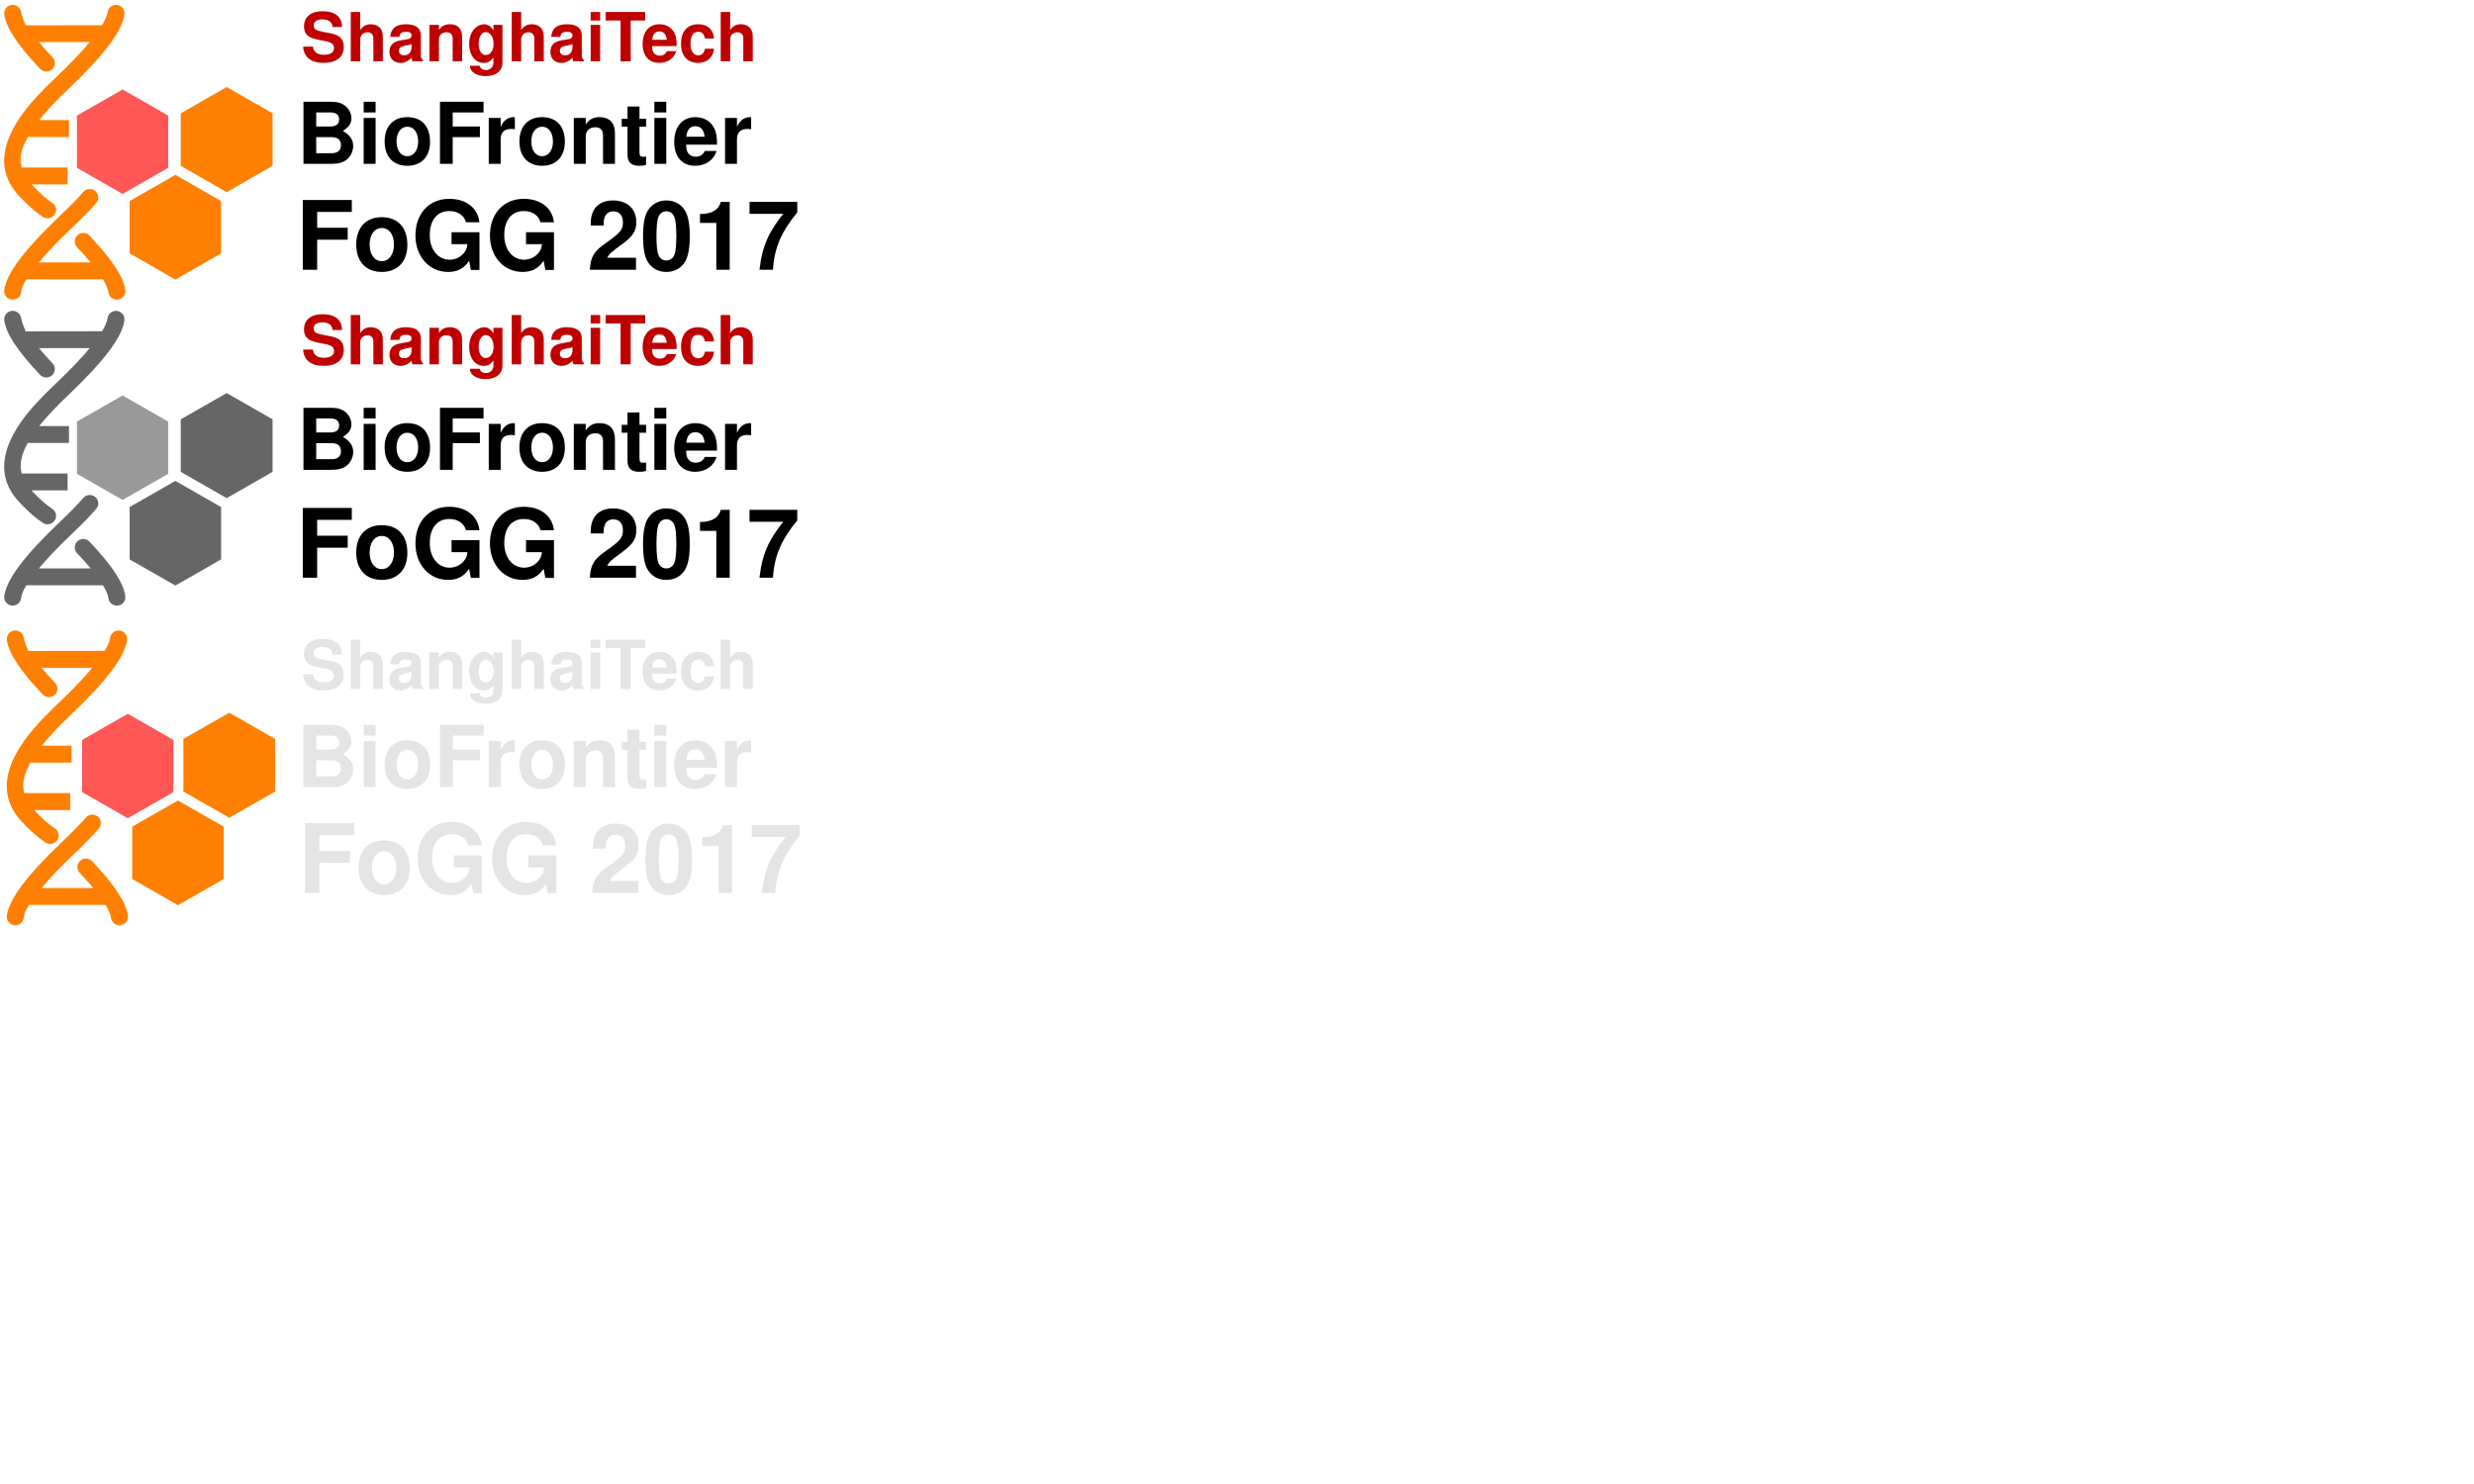
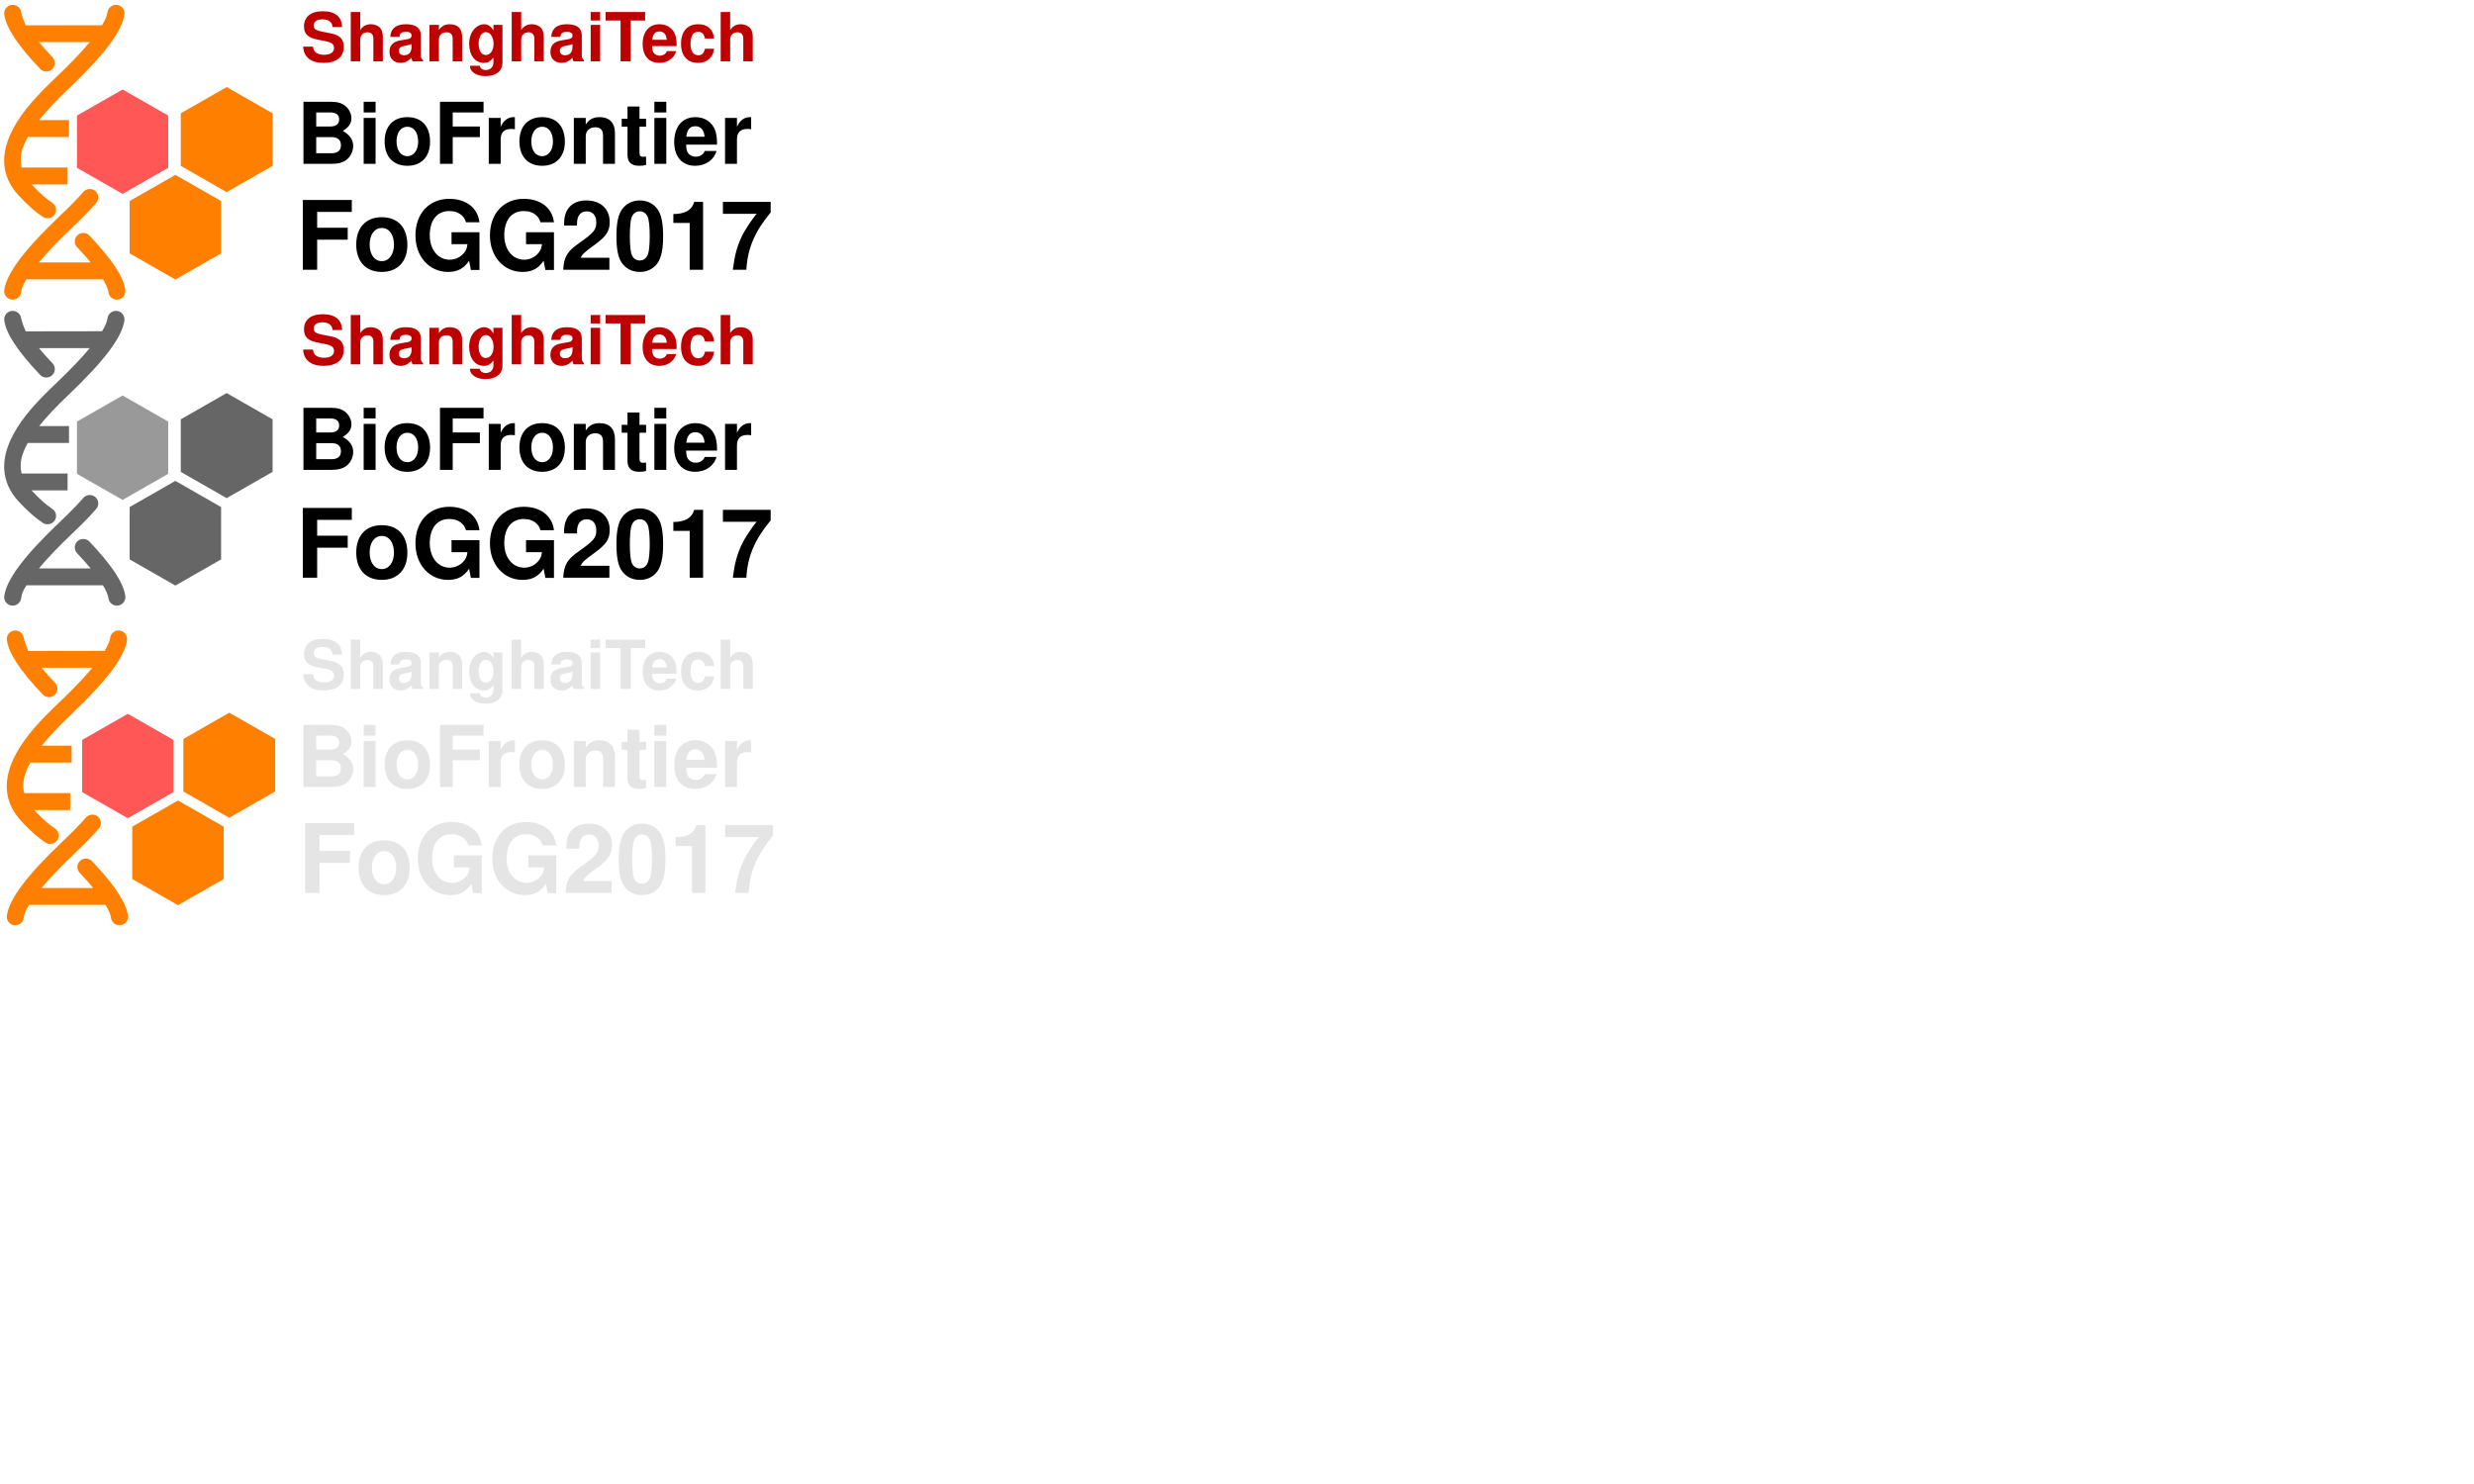
<svg xmlns="http://www.w3.org/2000/svg" width="500" height="300">
  <g>
-     <rect x="-1" y="-1" width="502" height="302" id="canvas_background" fill="none" />
+     <rect fill="none" id="canvas_background" height="302" width="502" y="-1" x="-1" />
  </g>
  <g>
    <defs>
      <style type="text/css" />
    </defs>
    <g id="svg_90">
-       <path d="m15.554,85.227l0,10.56l9.22,5.275l9.219,-5.275l0,-10.56l-9.219,-5.277l-9.22,5.277z" fill="#999999" id="svg_88" stroke="null" stroke-width="0" />
-       <path d="m11.462,77.36c-3.964,3.769 -6.813,6.831 -8.765,10.445c-1.364,2.526 -1.982,4.939 -1.838,7.17c0.151,2.339 1.14,4.503 2.939,6.432c1.847,1.979 3.301,3.265 4.864,4.299a1.717,1.717 0 0 0 0.949,0.285c0.556,-0 1.102,-0.266 1.434,-0.758c0.254,-0.378 0.346,-0.833 0.257,-1.28c-0.089,-0.449 -0.35,-0.836 -0.733,-1.091c-1.304,-0.861 -2.562,-1.976 -4.196,-3.722l7.283,0l0,-3.415l-9.28,0c-0.481,-1.885 -0.094,-3.81 1.241,-6.181l8.325,0.006l0,-3.415l-6.033,0c1.471,-1.848 3.419,-3.918 5.933,-6.307c7.251,-6.893 10.842,-11.675 11.3,-15.049c0.061,-0.45 -0.057,-0.897 -0.333,-1.259c-0.278,-0.366 -0.684,-0.601 -1.142,-0.662c-0.94,-0.126 -1.807,0.531 -1.934,1.463c-0.095,0.696 -0.466,1.583 -1.104,2.639c-0.321,0 -1.131,0.002 -3.218,0.007c-3.92,0.009 -10.965,0.026 -12.22,0.018c-0.23,-0.509 -0.831,-2.013 -0.919,-2.662c-0.127,-0.933 -0.994,-1.591 -1.933,-1.465c-0.458,0.061 -0.865,0.297 -1.143,0.663c-0.276,0.362 -0.393,0.808 -0.332,1.257c0.363,2.676 2.665,6.173 7.245,11.007c0.649,0.684 1.738,0.717 2.429,0.075c0.335,-0.312 0.528,-0.736 0.542,-1.192c0.014,-0.456 -0.151,-0.891 -0.466,-1.224c-1.028,-1.083 -1.949,-2.115 -2.744,-3.075l10.269,0c-1.693,2.039 -3.936,4.388 -6.675,6.992zm14.741,25.142l0,10.584l9.243,5.289l9.24,-5.289l0,-10.584l-9.24,-5.29l-9.243,5.29zm-8.121,6.99c-0.649,-0.684 -1.738,-0.718 -2.429,-0.075c-0.335,0.312 -0.527,0.736 -0.542,1.192c-0.014,0.456 0.151,0.891 0.466,1.224c1.024,1.08 1.944,2.112 2.742,3.075l-10.454,0c1.694,-2.039 3.936,-4.388 6.675,-6.992c2.207,-2.098 3.582,-3.508 4.903,-5.027c0.3,-0.346 0.446,-0.787 0.412,-1.241c-0.034,-0.455 -0.244,-0.871 -0.594,-1.17c-0.718,-0.611 -1.805,-0.531 -2.424,0.18c-1.247,1.436 -2.558,2.779 -4.676,4.791c-7.251,6.893 -10.842,11.675 -11.3,15.049c-0.061,0.45 0.057,0.897 0.333,1.259c0.279,0.366 0.684,0.601 1.142,0.662c0.939,0.125 1.807,-0.531 1.934,-1.463c0.117,-0.86 0.297,-1.433 1.078,-2.632l15.463,0c0.642,1.063 1.014,1.947 1.107,2.631c0.117,0.856 0.856,1.48 1.702,1.48c0.076,0 0.153,-0.005 0.231,-0.015c0.458,-0.061 0.865,-0.297 1.143,-0.663c0.276,-0.362 0.393,-0.808 0.332,-1.257c-0.363,-2.676 -2.665,-6.173 -7.245,-11.007zm27.729,-30.032l-9.277,5.309l0,10.625l9.277,5.308l9.276,-5.308l0,-10.625l-9.276,-5.309z" fill="#666666" id="svg_89" stroke="null" stroke-width="0" />
-       <path d="m16.606,149.578l0,10.56l9.22,5.275l9.219,-5.275l0,-10.56l-9.219,-5.277l-9.22,5.277z" fill="#ff5656" id="svg_91" stroke="null" stroke-width="0" />
-       <path d="m11.988,141.974c-3.964,3.769 -6.813,6.831 -8.765,10.445c-1.364,2.526 -1.982,4.939 -1.838,7.17c0.151,2.339 1.14,4.503 2.939,6.432c1.847,1.979 3.301,3.265 4.864,4.299a1.717,1.717 0 0 0 0.949,0.285c0.556,-0 1.102,-0.266 1.434,-0.758c0.254,-0.378 0.346,-0.833 0.257,-1.28c-0.089,-0.449 -0.35,-0.836 -0.733,-1.091c-1.304,-0.861 -2.562,-1.976 -4.196,-3.722l7.283,0l0,-3.415l-9.28,0c-0.481,-1.885 -0.094,-3.81 1.241,-6.181l8.325,0.006l0,-3.415l-6.033,0c1.471,-1.848 3.419,-3.918 5.933,-6.307c7.251,-6.893 10.842,-11.675 11.3,-15.049c0.061,-0.45 -0.057,-0.897 -0.333,-1.259c-0.278,-0.366 -0.684,-0.601 -1.142,-0.662c-0.94,-0.126 -1.807,0.531 -1.934,1.463c-0.095,0.696 -0.466,1.583 -1.104,2.639c-0.321,0 -1.131,0.002 -3.218,0.007c-3.92,0.009 -10.965,0.026 -12.22,0.018c-0.23,-0.509 -0.831,-2.013 -0.919,-2.662c-0.127,-0.933 -0.994,-1.591 -1.933,-1.465c-0.458,0.061 -0.865,0.297 -1.143,0.663c-0.276,0.362 -0.393,0.808 -0.332,1.257c0.363,2.676 2.665,6.173 7.245,11.007c0.649,0.684 1.738,0.717 2.429,0.075c0.335,-0.312 0.528,-0.736 0.542,-1.192c0.014,-0.456 -0.151,-0.891 -0.466,-1.224c-1.028,-1.083 -1.949,-2.115 -2.744,-3.075l10.269,0c-1.693,2.039 -3.936,4.388 -6.675,6.992zm14.741,25.142l0,10.584l9.243,5.289l9.24,-5.289l0,-10.584l-9.24,-5.29l-9.243,5.29zm-8.121,6.99c-0.649,-0.684 -1.738,-0.718 -2.429,-0.075c-0.335,0.312 -0.527,0.736 -0.542,1.192c-0.014,0.456 0.151,0.891 0.466,1.224c1.024,1.08 1.944,2.112 2.742,3.075l-10.454,0c1.694,-2.039 3.936,-4.388 6.675,-6.992c2.207,-2.098 3.582,-3.508 4.903,-5.027c0.3,-0.346 0.446,-0.787 0.412,-1.241c-0.034,-0.456 -0.244,-0.871 -0.594,-1.17c-0.718,-0.611 -1.805,-0.531 -2.424,0.18c-1.247,1.436 -2.558,2.779 -4.676,4.791c-7.251,6.893 -10.842,11.675 -11.3,15.049c-0.061,0.45 0.057,0.897 0.333,1.259c0.279,0.366 0.684,0.601 1.142,0.662c0.939,0.125 1.807,-0.531 1.934,-1.463c0.117,-0.86 0.297,-1.433 1.078,-2.632l15.463,0c0.642,1.063 1.014,1.947 1.107,2.631c0.117,0.856 0.856,1.48 1.702,1.48c0.076,0 0.153,-0.005 0.231,-0.015c0.458,-0.061 0.865,-0.297 1.143,-0.663c0.276,-0.362 0.393,-0.808 0.332,-1.257c-0.363,-2.676 -2.665,-6.173 -7.245,-11.007zm27.729,-30.032l-9.277,5.309l0,10.625l9.277,5.308l9.276,-5.308l0,-10.625l-9.276,-5.309z" fill="#ff7f00" id="svg_92" stroke="null" stroke-width="0" />
-       <text fill="#000000" stroke-width="0" stroke-opacity="null" x="26.078" y="72.253" id="svg_93" font-size="24" font-family="Helvetica, Arial, sans-serif" text-anchor="start" xml:space="preserve" stroke="null" font-weight="bold" font-style="normal" transform="matrix(0.7170209,0,0,0.7170209,41.22082,43.17646) ">BioFrontier</text>
-       <text fill="#bf0000" stroke-width="0" stroke-opacity="null" x="133.209" y="53.258" id="svg_96" font-size="24" font-family="Helvetica, Arial, sans-serif" text-anchor="start" xml:space="preserve" stroke="null" font-weight="bold" font-style="normal" transform="matrix(0.5696991,0,0,0.5696991,-15.06276,43.31116) ">ShanghaiTech</text>
-       <text fill="#e5e5e5" stroke-width="0" stroke-opacity="null" x="26.078" y="161.673" id="svg_98" font-size="24" font-family="Helvetica, Arial, sans-serif" text-anchor="start" xml:space="preserve" transform="matrix(0.7170209,0,0,0.7170209,41.22082,43.17646) " stroke="null" font-weight="bold" font-style="normal">BioFrontier</text>
-       <path d="m15.554,23.366l0,10.56l9.22,5.275l9.219,-5.275l0,-10.56l-9.219,-5.277l-9.22,5.277z" fill="#ff5656" id="svg_113" stroke="null" stroke-width="0" />
-       <path d="m11.462,15.499c-3.964,3.769 -6.813,6.831 -8.765,10.445c-1.364,2.526 -1.982,4.939 -1.838,7.17c0.151,2.339 1.14,4.503 2.939,6.432c1.847,1.979 3.301,3.265 4.864,4.299a1.717,1.717 0 0 0 0.949,0.285c0.556,-0 1.102,-0.266 1.434,-0.758c0.254,-0.378 0.346,-0.833 0.257,-1.28c-0.089,-0.449 -0.35,-0.836 -0.733,-1.091c-1.304,-0.861 -2.562,-1.976 -4.196,-3.722l7.283,0l0,-3.415l-9.28,0c-0.481,-1.885 -0.094,-3.81 1.241,-6.181l8.325,0.006l0,-3.415l-6.033,0c1.471,-1.848 3.419,-3.918 5.933,-6.307c7.251,-6.893 10.842,-11.675 11.3,-15.049c0.061,-0.45 -0.057,-0.897 -0.333,-1.259c-0.278,-0.366 -0.684,-0.601 -1.142,-0.662c-0.94,-0.126 -1.807,0.531 -1.934,1.463c-0.095,0.696 -0.466,1.583 -1.104,2.639c-0.321,0 -1.131,0.002 -3.218,0.007c-3.92,0.009 -10.965,0.026 -12.22,0.018c-0.23,-0.509 -0.831,-2.013 -0.919,-2.662c-0.127,-0.933 -0.994,-1.591 -1.933,-1.465c-0.458,0.061 -0.865,0.297 -1.143,0.663c-0.276,0.362 -0.393,0.808 -0.332,1.257c0.363,2.676 2.665,6.173 7.245,11.007c0.649,0.684 1.738,0.717 2.429,0.075c0.335,-0.312 0.528,-0.736 0.542,-1.192c0.014,-0.456 -0.151,-0.891 -0.466,-1.224c-1.028,-1.083 -1.949,-2.115 -2.744,-3.075l10.269,0c-1.693,2.039 -3.936,4.388 -6.675,6.992zm14.741,25.142l0,10.584l9.243,5.289l9.24,-5.289l0,-10.584l-9.24,-5.29l-9.243,5.29zm-8.121,6.99c-0.649,-0.684 -1.738,-0.718 -2.429,-0.075c-0.335,0.312 -0.527,0.736 -0.542,1.192c-0.014,0.456 0.151,0.891 0.466,1.224c1.024,1.08 1.944,2.112 2.742,3.075l-10.454,0c1.694,-2.039 3.936,-4.388 6.675,-6.992c2.207,-2.098 3.582,-3.508 4.903,-5.027c0.3,-0.346 0.446,-0.787 0.412,-1.241c-0.034,-0.455 -0.244,-0.871 -0.594,-1.17c-0.718,-0.611 -1.805,-0.531 -2.424,0.18c-1.247,1.436 -2.558,2.779 -4.676,4.791c-7.251,6.893 -10.842,11.675 -11.3,15.049c-0.061,0.45 0.057,0.897 0.333,1.259c0.279,0.366 0.684,0.601 1.142,0.662c0.939,0.125 1.807,-0.531 1.934,-1.463c0.117,-0.86 0.297,-1.433 1.078,-2.632l15.463,0c0.642,1.063 1.014,1.947 1.107,2.631c0.117,0.856 0.856,1.48 1.702,1.48c0.076,0 0.153,-0.005 0.231,-0.015c0.458,-0.061 0.865,-0.297 1.143,-0.663c0.276,-0.362 0.393,-0.808 0.332,-1.257c-0.363,-2.676 -2.665,-6.173 -7.245,-11.007zm27.729,-30.032l-9.277,5.309l0,10.625l9.277,5.308l9.276,-5.308l0,-10.625l-9.276,-5.309z" fill="#ff7f00" id="svg_114" stroke="null" stroke-width="0" />
-       <text fill="#000000" stroke-width="0" stroke-opacity="null" x="26.078" y="-14.021" id="svg_115" font-size="24" font-family="Helvetica, Arial, sans-serif" text-anchor="start" xml:space="preserve" stroke="null" font-weight="bold" font-style="normal" transform="matrix(0.7170209,0,0,0.7170209,41.22082,43.17646) ">BioFrontier</text>
-       <text fill="#e5e5e5" stroke-width="0" stroke-opacity="null" x="133.209" y="168.451" id="svg_118" font-size="24" font-family="Helvetica, Arial, sans-serif" text-anchor="start" xml:space="preserve" stroke="null" font-weight="bold" font-style="normal" transform="matrix(0.5696991,0,0,0.5696991,-15.06276,43.31116) ">ShanghaiTech</text>
-       <text fill="#bf0000" stroke-width="0" stroke-opacity="null" x="133.209" y="-54.255" id="svg_119" font-size="24" font-family="Helvetica, Arial, sans-serif" text-anchor="start" xml:space="preserve" stroke="null" font-weight="bold" font-style="normal" transform="matrix(0.5696991,0,0,0.5696991,-15.06276,43.31116) ">ShanghaiTech</text>
+       <path stroke-width="0" stroke="null" id="svg_88" fill="#999999" d="m15.554,85.227l0,10.56l9.22,5.275l9.219,-5.275l0,-10.56l-9.219,-5.277l-9.22,5.277z" />
+       <path stroke-width="0" stroke="null" id="svg_89" fill="#666666" d="m11.462,77.36c-3.964,3.769 -6.813,6.831 -8.765,10.445c-1.364,2.526 -1.982,4.939 -1.838,7.17c0.151,2.339 1.14,4.503 2.939,6.432c1.847,1.979 3.301,3.265 4.864,4.299a1.717,1.717 0 0 0 0.949,0.285c0.556,-0 1.102,-0.266 1.434,-0.758c0.254,-0.378 0.346,-0.833 0.257,-1.28c-0.089,-0.449 -0.35,-0.836 -0.733,-1.091c-1.304,-0.861 -2.562,-1.976 -4.196,-3.722l7.283,0l0,-3.415l-9.28,0c-0.481,-1.885 -0.094,-3.81 1.241,-6.181l8.325,0.006l0,-3.415l-6.033,0c1.471,-1.848 3.419,-3.918 5.933,-6.307c7.251,-6.893 10.842,-11.675 11.3,-15.049c0.061,-0.45 -0.057,-0.897 -0.333,-1.259c-0.278,-0.366 -0.684,-0.601 -1.142,-0.662c-0.94,-0.126 -1.807,0.531 -1.934,1.463c-0.095,0.696 -0.466,1.583 -1.104,2.639c-0.321,0 -1.131,0.002 -3.218,0.007c-3.92,0.009 -10.965,0.026 -12.22,0.018c-0.23,-0.509 -0.831,-2.013 -0.919,-2.662c-0.127,-0.933 -0.994,-1.591 -1.933,-1.465c-0.458,0.061 -0.865,0.297 -1.143,0.663c-0.276,0.362 -0.393,0.808 -0.332,1.257c0.363,2.676 2.665,6.173 7.245,11.007c0.649,0.684 1.738,0.717 2.429,0.075c0.335,-0.312 0.528,-0.736 0.542,-1.192c0.014,-0.456 -0.151,-0.891 -0.466,-1.224c-1.028,-1.083 -1.949,-2.115 -2.744,-3.075l10.269,0c-1.693,2.039 -3.936,4.388 -6.675,6.992zm14.741,25.142l0,10.584l9.243,5.289l9.24,-5.289l0,-10.584l-9.24,-5.29l-9.243,5.29zm-8.121,6.99c-0.649,-0.684 -1.738,-0.718 -2.429,-0.075c-0.335,0.312 -0.527,0.736 -0.542,1.192c-0.014,0.456 0.151,0.891 0.466,1.224c1.024,1.08 1.944,2.112 2.742,3.075l-10.454,0c1.694,-2.039 3.936,-4.388 6.675,-6.992c2.207,-2.098 3.582,-3.508 4.903,-5.027c0.3,-0.346 0.446,-0.787 0.412,-1.241c-0.034,-0.455 -0.244,-0.871 -0.594,-1.17c-0.718,-0.611 -1.805,-0.531 -2.424,0.18c-1.247,1.436 -2.558,2.779 -4.676,4.791c-7.251,6.893 -10.842,11.675 -11.3,15.049c-0.061,0.45 0.057,0.897 0.333,1.259c0.279,0.366 0.684,0.601 1.142,0.662c0.939,0.125 1.807,-0.531 1.934,-1.463c0.117,-0.86 0.297,-1.433 1.078,-2.632l15.463,0c0.642,1.063 1.014,1.947 1.107,2.631c0.117,0.856 0.856,1.48 1.702,1.48c0.076,0 0.153,-0.005 0.231,-0.015c0.458,-0.061 0.865,-0.297 1.143,-0.663c0.276,-0.362 0.393,-0.808 0.332,-1.257c-0.363,-2.676 -2.665,-6.173 -7.245,-11.007zm27.729,-30.032l-9.277,5.309l0,10.625l9.277,5.308l9.276,-5.308l0,-10.625l-9.276,-5.309z" />
+       <path stroke-width="0" stroke="null" id="svg_91" fill="#ff5656" d="m16.606,149.578l0,10.56l9.22,5.275l9.219,-5.275l0,-10.56l-9.219,-5.277l-9.22,5.277z" />
+       <path stroke-width="0" stroke="null" id="svg_92" fill="#ff7f00" d="m11.988,141.974c-3.964,3.769 -6.813,6.831 -8.765,10.445c-1.364,2.526 -1.982,4.939 -1.838,7.17c0.151,2.339 1.14,4.503 2.939,6.432c1.847,1.979 3.301,3.265 4.864,4.299a1.717,1.717 0 0 0 0.949,0.285c0.556,-0 1.102,-0.266 1.434,-0.758c0.254,-0.378 0.346,-0.833 0.257,-1.28c-0.089,-0.449 -0.35,-0.836 -0.733,-1.091c-1.304,-0.861 -2.562,-1.976 -4.196,-3.722l7.283,0l0,-3.415l-9.28,0c-0.481,-1.885 -0.094,-3.81 1.241,-6.181l8.325,0.006l0,-3.415l-6.033,0c1.471,-1.848 3.419,-3.918 5.933,-6.307c7.251,-6.893 10.842,-11.675 11.3,-15.049c0.061,-0.45 -0.057,-0.897 -0.333,-1.259c-0.278,-0.366 -0.684,-0.601 -1.142,-0.662c-0.94,-0.126 -1.807,0.531 -1.934,1.463c-0.095,0.696 -0.466,1.583 -1.104,2.639c-0.321,0 -1.131,0.002 -3.218,0.007c-3.92,0.009 -10.965,0.026 -12.22,0.018c-0.23,-0.509 -0.831,-2.013 -0.919,-2.662c-0.127,-0.933 -0.994,-1.591 -1.933,-1.465c-0.458,0.061 -0.865,0.297 -1.143,0.663c-0.276,0.362 -0.393,0.808 -0.332,1.257c0.363,2.676 2.665,6.173 7.245,11.007c0.649,0.684 1.738,0.717 2.429,0.075c0.335,-0.312 0.528,-0.736 0.542,-1.192c0.014,-0.456 -0.151,-0.891 -0.466,-1.224c-1.028,-1.083 -1.949,-2.115 -2.744,-3.075l10.269,0c-1.693,2.039 -3.936,4.388 -6.675,6.992zm14.741,25.142l0,10.584l9.243,5.289l9.24,-5.289l0,-10.584l-9.24,-5.29l-9.243,5.29zm-8.121,6.99c-0.649,-0.684 -1.738,-0.718 -2.429,-0.075c-0.335,0.312 -0.527,0.736 -0.542,1.192c-0.014,0.456 0.151,0.891 0.466,1.224c1.024,1.08 1.944,2.112 2.742,3.075l-10.454,0c1.694,-2.039 3.936,-4.388 6.675,-6.992c2.207,-2.098 3.582,-3.508 4.903,-5.027c0.3,-0.346 0.446,-0.787 0.412,-1.241c-0.034,-0.456 -0.244,-0.871 -0.594,-1.17c-0.718,-0.611 -1.805,-0.531 -2.424,0.18c-1.247,1.436 -2.558,2.779 -4.676,4.791c-7.251,6.893 -10.842,11.675 -11.3,15.049c-0.061,0.45 0.057,0.897 0.333,1.259c0.279,0.366 0.684,0.601 1.142,0.662c0.939,0.125 1.807,-0.531 1.934,-1.463c0.117,-0.86 0.297,-1.433 1.078,-2.632l15.463,0c0.642,1.063 1.014,1.947 1.107,2.631c0.117,0.856 0.856,1.48 1.702,1.48c0.076,0 0.153,-0.005 0.231,-0.015c0.458,-0.061 0.865,-0.297 1.143,-0.663c0.276,-0.362 0.393,-0.808 0.332,-1.257c-0.363,-2.676 -2.665,-6.173 -7.245,-11.007zm27.729,-30.032l-9.277,5.309l0,10.625l9.277,5.308l9.276,-5.308l0,-10.625l-9.276,-5.309z" />
+       <text transform="matrix(0.7170209,0,0,0.7170209,41.22082,43.17646) " font-style="normal" font-weight="bold" stroke="null" xml:space="preserve" text-anchor="start" font-family="Helvetica, Arial, sans-serif" font-size="24" id="svg_93" y="72.253" x="26.078" stroke-opacity="null" stroke-width="0" fill="#000000">BioFrontier</text>
+       <text transform="matrix(0.5696991,0,0,0.5696991,-15.06276,43.31116) " font-style="normal" font-weight="bold" stroke="null" xml:space="preserve" text-anchor="start" font-family="Helvetica, Arial, sans-serif" font-size="24" id="svg_96" y="53.258" x="133.209" stroke-opacity="null" stroke-width="0" fill="#bf0000">ShanghaiTech</text>
+       <text font-style="normal" font-weight="bold" stroke="null" transform="matrix(0.7170209,0,0,0.7170209,41.22082,43.17646) " xml:space="preserve" text-anchor="start" font-family="Helvetica, Arial, sans-serif" font-size="24" id="svg_98" y="161.673" x="26.078" stroke-opacity="null" stroke-width="0" fill="#e5e5e5">BioFrontier</text>
+       <path stroke-width="0" stroke="null" id="svg_113" fill="#ff5656" d="m15.554,23.366l0,10.56l9.22,5.275l9.219,-5.275l0,-10.56l-9.219,-5.277l-9.22,5.277z" />
+       <path stroke-width="0" stroke="null" id="svg_114" fill="#ff7f00" d="m11.462,15.499c-3.964,3.769 -6.813,6.831 -8.765,10.445c-1.364,2.526 -1.982,4.939 -1.838,7.17c0.151,2.339 1.14,4.503 2.939,6.432c1.847,1.979 3.301,3.265 4.864,4.299a1.717,1.717 0 0 0 0.949,0.285c0.556,-0 1.102,-0.266 1.434,-0.758c0.254,-0.378 0.346,-0.833 0.257,-1.28c-0.089,-0.449 -0.35,-0.836 -0.733,-1.091c-1.304,-0.861 -2.562,-1.976 -4.196,-3.722l7.283,0l0,-3.415l-9.28,0c-0.481,-1.885 -0.094,-3.81 1.241,-6.181l8.325,0.006l0,-3.415l-6.033,0c1.471,-1.848 3.419,-3.918 5.933,-6.307c7.251,-6.893 10.842,-11.675 11.3,-15.049c0.061,-0.45 -0.057,-0.897 -0.333,-1.259c-0.278,-0.366 -0.684,-0.601 -1.142,-0.662c-0.94,-0.126 -1.807,0.531 -1.934,1.463c-0.095,0.696 -0.466,1.583 -1.104,2.639c-0.321,0 -1.131,0.002 -3.218,0.007c-3.92,0.009 -10.965,0.026 -12.22,0.018c-0.23,-0.509 -0.831,-2.013 -0.919,-2.662c-0.127,-0.933 -0.994,-1.591 -1.933,-1.465c-0.458,0.061 -0.865,0.297 -1.143,0.663c-0.276,0.362 -0.393,0.808 -0.332,1.257c0.363,2.676 2.665,6.173 7.245,11.007c0.649,0.684 1.738,0.717 2.429,0.075c0.335,-0.312 0.528,-0.736 0.542,-1.192c0.014,-0.456 -0.151,-0.891 -0.466,-1.224c-1.028,-1.083 -1.949,-2.115 -2.744,-3.075l10.269,0c-1.693,2.039 -3.936,4.388 -6.675,6.992zm14.741,25.142l0,10.584l9.243,5.289l9.24,-5.289l0,-10.584l-9.24,-5.29l-9.243,5.29zm-8.121,6.99c-0.649,-0.684 -1.738,-0.718 -2.429,-0.075c-0.335,0.312 -0.527,0.736 -0.542,1.192c-0.014,0.456 0.151,0.891 0.466,1.224c1.024,1.08 1.944,2.112 2.742,3.075l-10.454,0c1.694,-2.039 3.936,-4.388 6.675,-6.992c2.207,-2.098 3.582,-3.508 4.903,-5.027c0.3,-0.346 0.446,-0.787 0.412,-1.241c-0.034,-0.455 -0.244,-0.871 -0.594,-1.17c-0.718,-0.611 -1.805,-0.531 -2.424,0.18c-1.247,1.436 -2.558,2.779 -4.676,4.791c-7.251,6.893 -10.842,11.675 -11.3,15.049c-0.061,0.45 0.057,0.897 0.333,1.259c0.279,0.366 0.684,0.601 1.142,0.662c0.939,0.125 1.807,-0.531 1.934,-1.463c0.117,-0.86 0.297,-1.433 1.078,-2.632l15.463,0c0.642,1.063 1.014,1.947 1.107,2.631c0.117,0.856 0.856,1.48 1.702,1.48c0.076,0 0.153,-0.005 0.231,-0.015c0.458,-0.061 0.865,-0.297 1.143,-0.663c0.276,-0.362 0.393,-0.808 0.332,-1.257c-0.363,-2.676 -2.665,-6.173 -7.245,-11.007zm27.729,-30.032l-9.277,5.309l0,10.625l9.277,5.308l9.276,-5.308l0,-10.625l-9.276,-5.309z" />
+       <text transform="matrix(0.7170209,0,0,0.7170209,41.22082,43.17646) " font-style="normal" font-weight="bold" stroke="null" xml:space="preserve" text-anchor="start" font-family="Helvetica, Arial, sans-serif" font-size="24" id="svg_115" y="-14.021" x="26.078" stroke-opacity="null" stroke-width="0" fill="#000000">BioFrontier</text>
+       <text transform="matrix(0.5696991,0,0,0.5696991,-15.06276,43.31116) " font-style="normal" font-weight="bold" stroke="null" xml:space="preserve" text-anchor="start" font-family="Helvetica, Arial, sans-serif" font-size="24" id="svg_118" y="168.451" x="133.209" stroke-opacity="null" stroke-width="0" fill="#e5e5e5">ShanghaiTech</text>
+       <text transform="matrix(0.5696991,0,0,0.5696991,-15.06276,43.31116) " font-style="normal" font-weight="bold" stroke="null" xml:space="preserve" text-anchor="start" font-family="Helvetica, Arial, sans-serif" font-size="24" id="svg_119" y="-54.255" x="133.209" stroke-opacity="null" stroke-width="0" fill="#bf0000">ShanghaiTech</text>
    </g>
-     <text fill="#e5e5e5" stroke-width="0" stroke-opacity="null" x="44.746" y="179.361" id="svg_97" font-size="24" font-family="Helvetica, Arial, sans-serif" text-anchor="start" xml:space="preserve" font-weight="bold" font-style="normal" transform="matrix(0.806379,0,0,0.806379,24.14755,35.87488) " stroke="null">FoGG 2017</text>
-     <text fill="#000000" stroke-width="0" stroke-opacity="null" fill-opacity="null" x="44.169" y="100.34" id="svg_94" font-size="24" font-family="Helvetica, Arial, sans-serif" text-anchor="start" xml:space="preserve" font-weight="bold" font-style="normal" transform="matrix(0.806379,0,0,0.806379,24.14755,35.87488) " stroke="null">FoGG 2017</text>
-     <text fill="#000000" stroke-width="0" stroke-opacity="null" fill-opacity="null" x="44.169" y="23.135" id="svg_117" font-size="24" font-family="Helvetica, Arial, sans-serif" text-anchor="start" xml:space="preserve" font-weight="bold" font-style="normal" transform="matrix(0.806379,0,0,0.806379,24.14755,35.87488) " stroke="null">FoGG 2017</text>
+     <text style="cursor: move;" stroke="null" transform="matrix(0.806379,0,0,0.806379,24.14755,35.87488) " font-style="normal" font-weight="bold" xml:space="preserve" text-anchor="start" font-family="Helvetica, Arial, sans-serif" font-size="24" id="svg_97" y="179.361" x="44.746" stroke-opacity="null" stroke-width="0" fill="#e5e5e5">FoGG2017</text>
+     <text style="cursor: move;" stroke="null" transform="matrix(0.806379,0,0,0.806379,24.14755,35.87488) " font-style="normal" font-weight="bold" xml:space="preserve" text-anchor="start" font-family="Helvetica, Arial, sans-serif" font-size="24" id="svg_94" y="100.34" x="44.169" fill-opacity="null" stroke-opacity="null" stroke-width="0" fill="#000000">FoGG2017</text>
+     <text style="cursor: move;" stroke="null" transform="matrix(0.806379,0,0,0.806379,24.14755,35.87488) " font-style="normal" font-weight="bold" xml:space="preserve" text-anchor="start" font-family="Helvetica, Arial, sans-serif" font-size="24" id="svg_117" y="23.135" x="44.169" fill-opacity="null" stroke-opacity="null" stroke-width="0" fill="#000000">FoGG2017</text>
  </g>
</svg>
